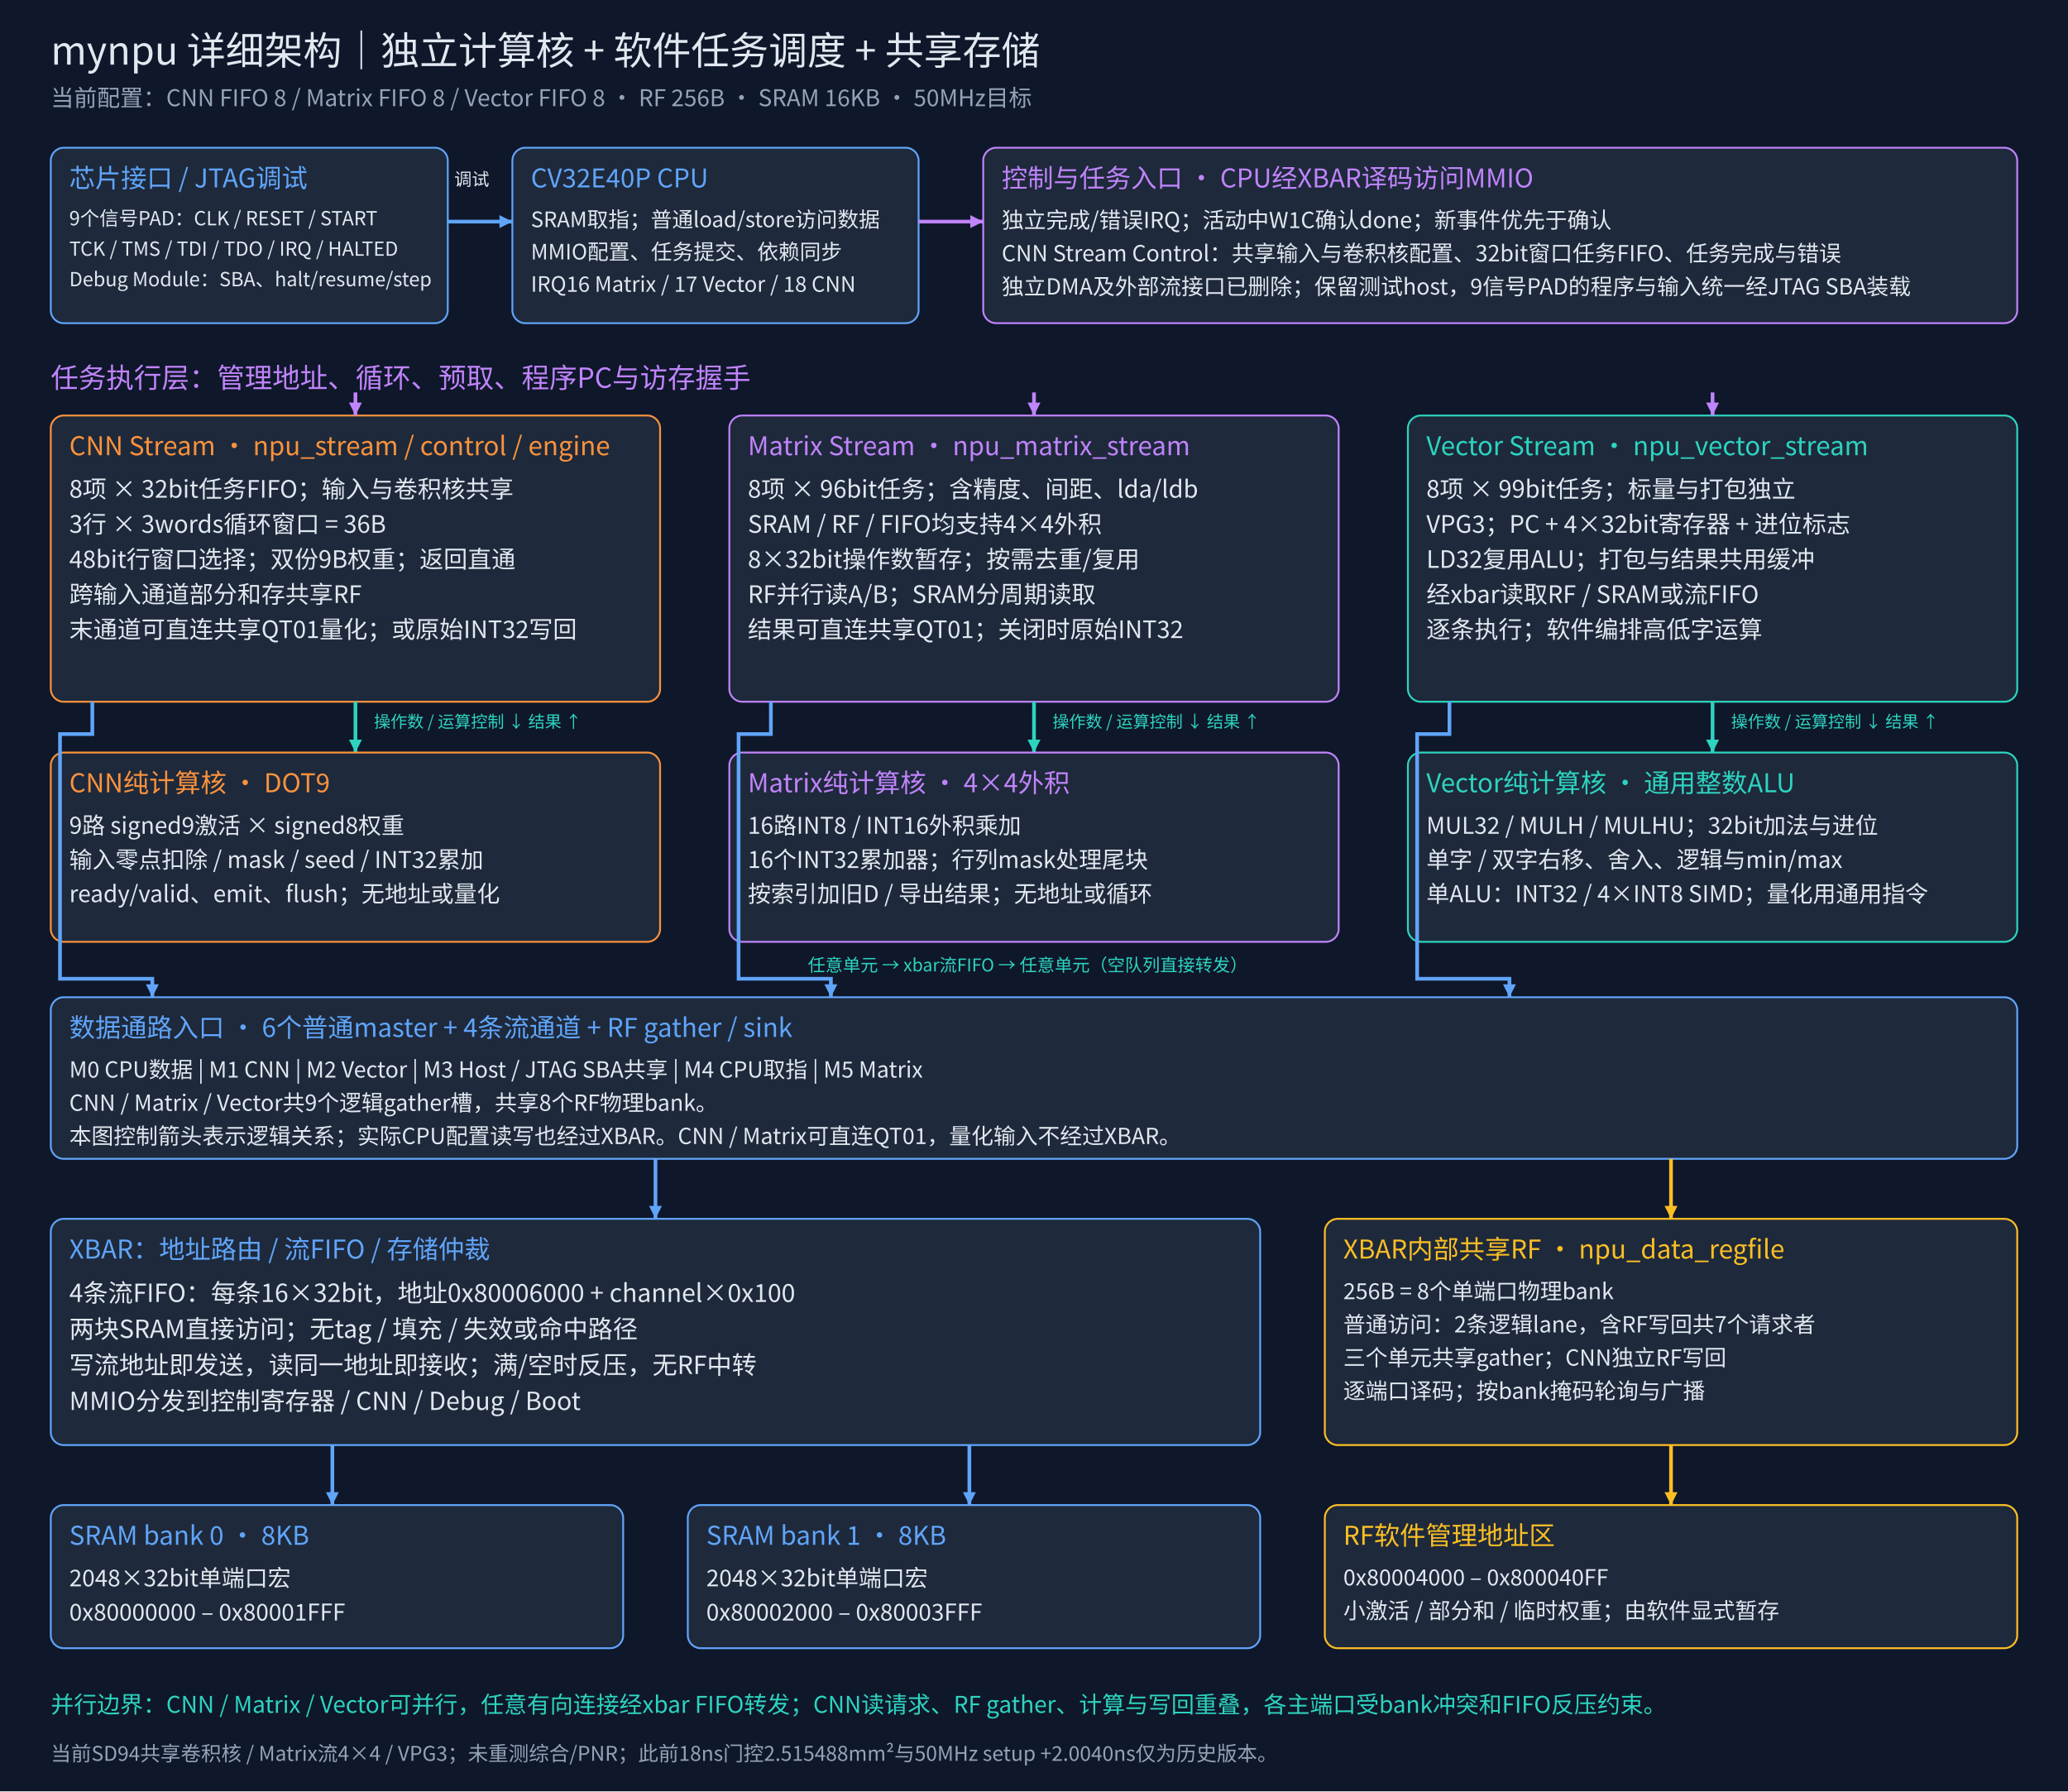
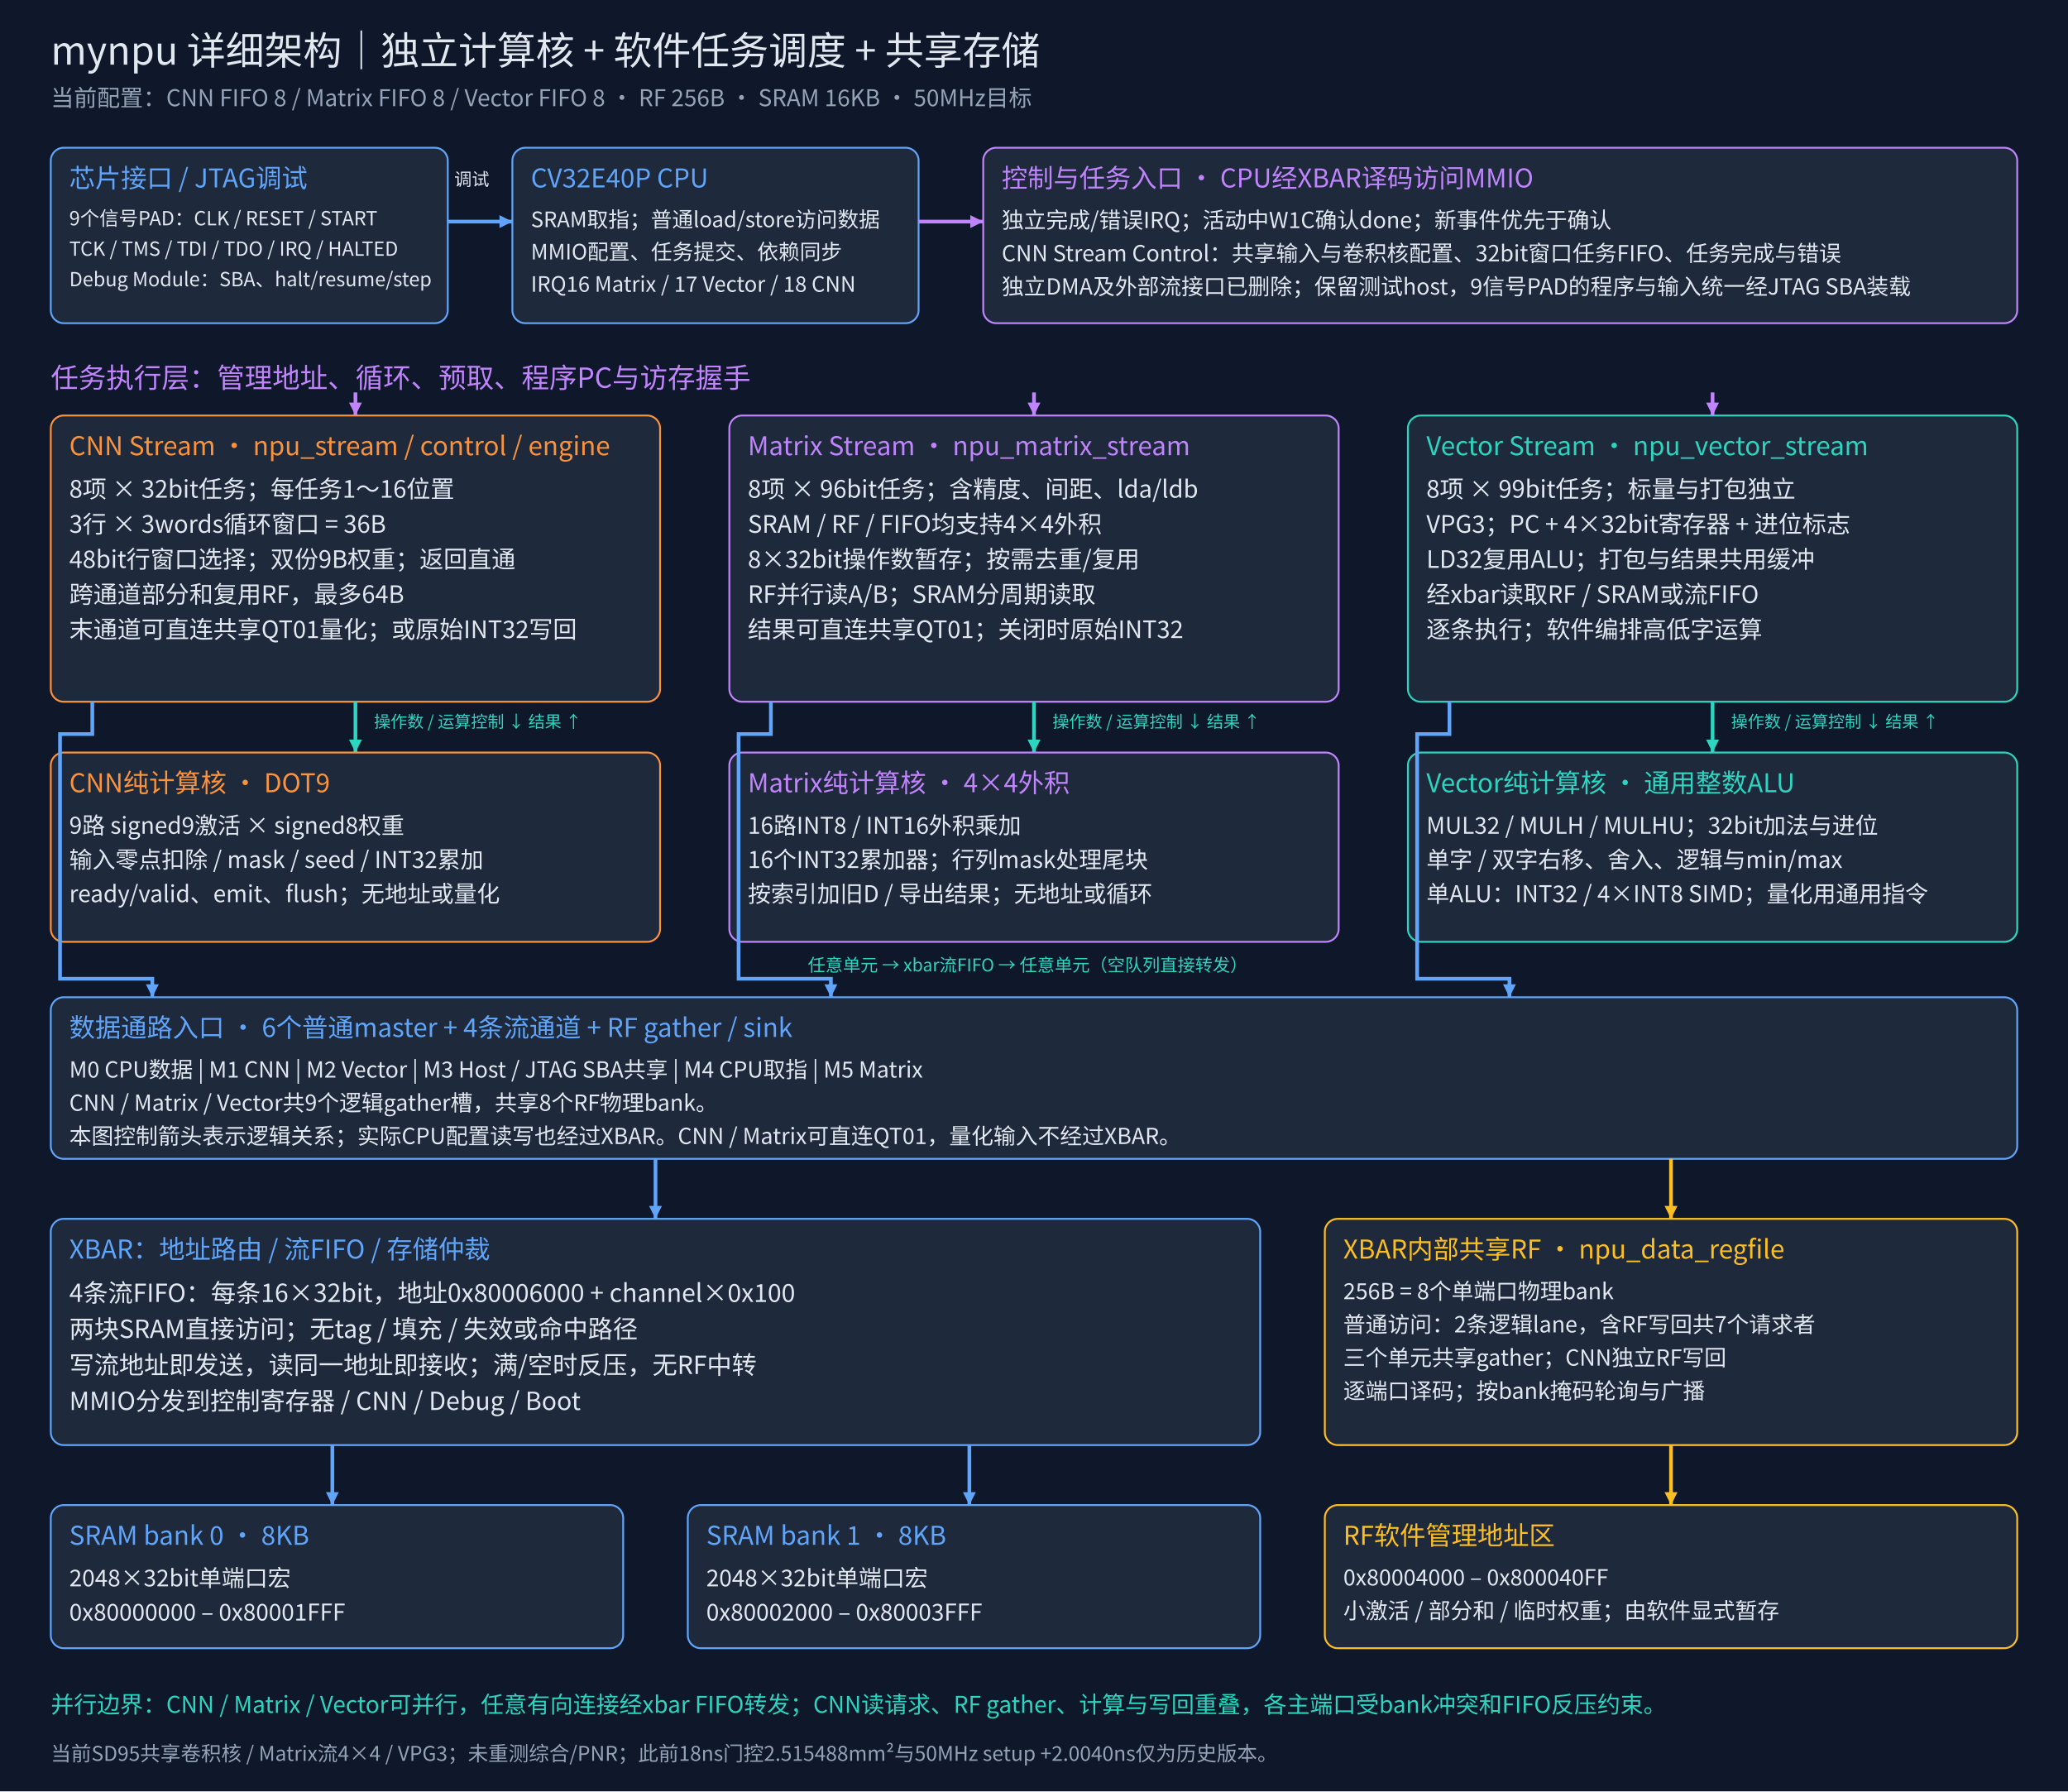
<svg xmlns="http://www.w3.org/2000/svg" width="2240" height="1940" viewBox="0 0 2240 1940">
  <rect width="2240" height="1940" fill="#0f172a" />
  <text x="55" y="70" font-family="Noto Sans CJK SC,sans-serif" font-size="42" fill="#e2e8f0">mynpu 详细架构｜独立计算核 + 软件任务调度 + 共享存储</text>
  <text x="55" y="115" font-family="Noto Sans CJK SC,sans-serif" font-size="25" fill="#94a3b8">当前配置：CNN FIFO 8 / Matrix FIFO 8 / Vector FIFO 8 · RF 256B · SRAM 16KB · 50MHz目标</text>
  <rect x="55" y="160" width="430" height="190" rx="14" fill="#1e293b" stroke="#60a5fa" stroke-width="2" />
  <text x="75" y="203" font-family="Noto Sans CJK SC,sans-serif" font-size="28" fill="#60a5fa">芯片接口 / JTAG调试</text>
  <text x="75" y="244" font-family="Noto Sans CJK SC,sans-serif" font-size="21" fill="#e2e8f0">9个信号PAD：CLK / RESET / START</text>
  <text x="75" y="277" font-family="Noto Sans CJK SC,sans-serif" font-size="21" fill="#e2e8f0">TCK / TMS / TDI / TDO / IRQ / HALTED</text>
  <text x="75" y="310" font-family="Noto Sans CJK SC,sans-serif" font-size="21" fill="#e2e8f0">Debug Module：SBA、halt/resume/step</text>
  <rect x="555" y="160" width="440" height="190" rx="14" fill="#1e293b" stroke="#60a5fa" stroke-width="2" />
  <text x="575" y="203" font-family="Noto Sans CJK SC,sans-serif" font-size="28" fill="#60a5fa">CV32E40P CPU</text>
  <text x="575" y="246" font-family="Noto Sans CJK SC,sans-serif" font-size="23" fill="#e2e8f0">SRAM取指；普通load/store访问数据</text>
  <text x="575" y="281" font-family="Noto Sans CJK SC,sans-serif" font-size="23" fill="#e2e8f0">MMIO配置、任务提交、依赖同步</text>
  <text x="575" y="316" font-family="Noto Sans CJK SC,sans-serif" font-size="23" fill="#e2e8f0">IRQ16 Matrix / 17 Vector / 18 CNN</text>
  <rect x="1065" y="160" width="1120" height="190" rx="14" fill="#1e293b" stroke="#c084fc" stroke-width="2" />
  <text x="1085" y="203" font-family="Noto Sans CJK SC,sans-serif" font-size="28" fill="#c084fc">控制与任务入口  ·  CPU经XBAR译码访问MMIO</text>
  <text x="1085" y="247" font-family="Noto Sans CJK SC,sans-serif" font-size="24" fill="#e2e8f0">独立完成/错误IRQ；活动中W1C确认done；新事件优先于确认</text>
  <text x="1085" y="283" font-family="Noto Sans CJK SC,sans-serif" font-size="24" fill="#e2e8f0">CNN Stream Control：共享输入与卷积核配置、32bit窗口任务FIFO、任务完成与错误</text>
  <text x="1085" y="319" font-family="Noto Sans CJK SC,sans-serif" font-size="24" fill="#e2e8f0">独立DMA及外部流接口已删除；保留测试host，9信号PAD的程序与输入统一经JTAG SBA装载</text>
  <polyline points="485,240 555,240" fill="none" stroke="#60a5fa" stroke-width="4" />
  <polygon points="555,240 541.0,233.0 541.0,247.0" fill="#60a5fa" />
  <polyline points="995,240 1065,240" fill="none" stroke="#c084fc" stroke-width="4" />
  <polygon points="1065,240 1051.0,233.0 1051.0,247.0" fill="#c084fc" />
  <text x="492" y="201" font-family="Noto Sans CJK SC,sans-serif" font-size="19" fill="#e2e8f0">调试</text>
  <text x="55" y="420" font-family="Noto Sans CJK SC,sans-serif" font-size="30" fill="#c084fc">任务执行层：管理地址、循环、预取、程序PC与访存握手</text>
  <rect x="55" y="450" width="660" height="310" rx="14" fill="#1e293b" stroke="#fb923c" stroke-width="2" />
  <text x="75" y="493" font-family="Noto Sans CJK SC,sans-serif" font-size="28" fill="#fb923c">CNN Stream  ·  npu_stream / control / engine</text>
-   <text x="75" y="539" font-family="Noto Sans CJK SC,sans-serif" font-size="26" fill="#e2e8f0">8项 × 32bit任务FIFO；输入与卷积核共享</text>
+   <text x="75" y="539" font-family="Noto Sans CJK SC,sans-serif" font-size="26" fill="#e2e8f0">8项 × 32bit任务；每任务1～16位置</text>
  <text x="75" y="577" font-family="Noto Sans CJK SC,sans-serif" font-size="26" fill="#e2e8f0">3行 × 3words循环窗口 = 36B</text>
  <text x="75" y="615" font-family="Noto Sans CJK SC,sans-serif" font-size="26" fill="#e2e8f0">48bit行窗口选择；双份9B权重；返回直通</text>
-   <text x="75" y="653" font-family="Noto Sans CJK SC,sans-serif" font-size="26" fill="#e2e8f0">跨输入通道部分和存共享RF</text>
+   <text x="75" y="653" font-family="Noto Sans CJK SC,sans-serif" font-size="26" fill="#e2e8f0">跨通道部分和复用RF，最多64B</text>
  <text x="75" y="691" font-family="Noto Sans CJK SC,sans-serif" font-size="26" fill="#e2e8f0">末通道可直连共享QT01量化；或原始INT32写回</text>
  <rect x="790" y="450" width="660" height="310" rx="14" fill="#1e293b" stroke="#c084fc" stroke-width="2" />
  <text x="810" y="493" font-family="Noto Sans CJK SC,sans-serif" font-size="28" fill="#c084fc">Matrix Stream  ·  npu_matrix_stream</text>
  <text x="810" y="539" font-family="Noto Sans CJK SC,sans-serif" font-size="26" fill="#e2e8f0">8项 × 96bit任务；含精度、间距、lda/ldb</text>
  <text x="810" y="577" font-family="Noto Sans CJK SC,sans-serif" font-size="26" fill="#e2e8f0">SRAM / RF / FIFO均支持4×4外积</text>
  <text x="810" y="615" font-family="Noto Sans CJK SC,sans-serif" font-size="26" fill="#e2e8f0">8×32bit操作数暂存；按需去重/复用</text>
  <text x="810" y="653" font-family="Noto Sans CJK SC,sans-serif" font-size="26" fill="#e2e8f0">RF并行读A/B；SRAM分周期读取</text>
  <text x="810" y="691" font-family="Noto Sans CJK SC,sans-serif" font-size="26" fill="#e2e8f0">结果可直连共享QT01；关闭时原始INT32</text>
  <rect x="1525" y="450" width="660" height="310" rx="14" fill="#1e293b" stroke="#2dd4bf" stroke-width="2" />
  <text x="1545" y="493" font-family="Noto Sans CJK SC,sans-serif" font-size="28" fill="#2dd4bf">Vector Stream  ·  npu_vector_stream</text>
  <text x="1545" y="539" font-family="Noto Sans CJK SC,sans-serif" font-size="26" fill="#e2e8f0">8项 × 99bit任务；标量与打包独立</text>
  <text x="1545" y="577" font-family="Noto Sans CJK SC,sans-serif" font-size="26" fill="#e2e8f0">VPG3；PC + 4×32bit寄存器 + 进位标志</text>
  <text x="1545" y="615" font-family="Noto Sans CJK SC,sans-serif" font-size="26" fill="#e2e8f0">LD32复用ALU；打包与结果共用缓冲</text>
  <text x="1545" y="653" font-family="Noto Sans CJK SC,sans-serif" font-size="26" fill="#e2e8f0">经xbar读取RF / SRAM或流FIFO</text>
  <text x="1545" y="691" font-family="Noto Sans CJK SC,sans-serif" font-size="26" fill="#e2e8f0">逐条执行；软件编排高低字运算</text>
  <polyline points="385,425 385,450" fill="none" stroke="#c084fc" stroke-width="4" />
  <polygon points="385,450 392.0,436.0 378.0,436.0" fill="#c084fc" />
  <polyline points="1120,425 1120,450" fill="none" stroke="#c084fc" stroke-width="4" />
  <polygon points="1120,450 1127.0,436.0 1113.0,436.0" fill="#c084fc" />
  <polyline points="1855,425 1855,450" fill="none" stroke="#c084fc" stroke-width="4" />
  <polygon points="1855,450 1862.0,436.0 1848.0,436.0" fill="#c084fc" />
  <polyline points="385,760 385,815" fill="none" stroke="#2dd4bf" stroke-width="4" />
  <polygon points="385,815 392.0,801.0 378.0,801.0" fill="#2dd4bf" />
  <text x="405" y="788" font-family="Noto Sans CJK SC,sans-serif" font-size="18" fill="#2dd4bf">操作数 / 运算控制 ↓  结果 ↑</text>
  <polyline points="1120,760 1120,815" fill="none" stroke="#2dd4bf" stroke-width="4" />
  <polygon points="1120,815 1127.0,801.0 1113.0,801.0" fill="#2dd4bf" />
  <text x="1140" y="788" font-family="Noto Sans CJK SC,sans-serif" font-size="18" fill="#2dd4bf">操作数 / 运算控制 ↓  结果 ↑</text>
  <polyline points="1855,760 1855,815" fill="none" stroke="#2dd4bf" stroke-width="4" />
  <polygon points="1855,815 1862.0,801.0 1848.0,801.0" fill="#2dd4bf" />
  <text x="1875" y="788" font-family="Noto Sans CJK SC,sans-serif" font-size="18" fill="#2dd4bf">操作数 / 运算控制 ↓  结果 ↑</text>
  <rect x="55" y="815" width="660" height="205" rx="14" fill="#1e293b" stroke="#fb923c" stroke-width="2" />
  <text x="75" y="858" font-family="Noto Sans CJK SC,sans-serif" font-size="28" fill="#fb923c">CNN纯计算核  ·  DOT9</text>
  <text x="75" y="903" font-family="Noto Sans CJK SC,sans-serif" font-size="25" fill="#e2e8f0">9路 signed9激活 × signed8权重</text>
  <text x="75" y="940" font-family="Noto Sans CJK SC,sans-serif" font-size="25" fill="#e2e8f0">输入零点扣除 / mask / seed / INT32累加</text>
  <text x="75" y="977" font-family="Noto Sans CJK SC,sans-serif" font-size="25" fill="#e2e8f0">ready/valid、emit、flush；无地址或量化</text>
  <rect x="790" y="815" width="660" height="205" rx="14" fill="#1e293b" stroke="#c084fc" stroke-width="2" />
  <text x="810" y="858" font-family="Noto Sans CJK SC,sans-serif" font-size="28" fill="#c084fc">Matrix纯计算核  ·  4×4外积</text>
  <text x="810" y="903" font-family="Noto Sans CJK SC,sans-serif" font-size="25" fill="#e2e8f0">16路INT8 / INT16外积乘加</text>
  <text x="810" y="940" font-family="Noto Sans CJK SC,sans-serif" font-size="25" fill="#e2e8f0">16个INT32累加器；行列mask处理尾块</text>
  <text x="810" y="977" font-family="Noto Sans CJK SC,sans-serif" font-size="25" fill="#e2e8f0">按索引加旧D / 导出结果；无地址或循环</text>
  <rect x="1525" y="815" width="660" height="205" rx="14" fill="#1e293b" stroke="#2dd4bf" stroke-width="2" />
  <text x="1545" y="858" font-family="Noto Sans CJK SC,sans-serif" font-size="28" fill="#2dd4bf">Vector纯计算核  ·  通用整数ALU</text>
  <text x="1545" y="903" font-family="Noto Sans CJK SC,sans-serif" font-size="25" fill="#e2e8f0">MUL32 / MULH / MULHU；32bit加法与进位</text>
  <text x="1545" y="940" font-family="Noto Sans CJK SC,sans-serif" font-size="25" fill="#e2e8f0">单字 / 双字右移、舍入、逻辑与min/max</text>
  <text x="1545" y="977" font-family="Noto Sans CJK SC,sans-serif" font-size="25" fill="#e2e8f0">单ALU：INT32 / 4×INT8 SIMD；量化用通用指令</text>
  <text x="875" y="1052" font-family="Noto Sans CJK SC,sans-serif" font-size="19" fill="#2dd4bf">任意单元 → xbar流FIFO → 任意单元（空队列直接转发）</text>
  <rect x="55" y="1080" width="2130" height="175" rx="14" fill="#1e293b" stroke="#60a5fa" stroke-width="2" />
  <text x="75" y="1123" font-family="Noto Sans CJK SC,sans-serif" font-size="28" fill="#60a5fa">数据通路入口  ·  6个普通master + 4条流通道 + RF gather / sink</text>
  <text x="75" y="1167" font-family="Noto Sans CJK SC,sans-serif" font-size="24" fill="#e2e8f0">M0 CPU数据  |  M1 CNN  |  M2 Vector  |  M3 Host / JTAG SBA共享  |  M4 CPU取指  |  M5 Matrix</text>
  <text x="75" y="1203" font-family="Noto Sans CJK SC,sans-serif" font-size="24" fill="#e2e8f0">CNN / Matrix / Vector共9个逻辑gather槽，共享8个RF物理bank。</text>
  <text x="75" y="1239" font-family="Noto Sans CJK SC,sans-serif" font-size="24" fill="#e2e8f0">本图控制箭头表示逻辑关系；实际CPU配置读写也经过XBAR。CNN / Matrix可直连QT01，量化输入不经过XBAR。</text>
  <polyline points="100,760 100,795 65,795 65,1060 165,1060 165,1080" fill="none" stroke="#60a5fa" stroke-width="4" />
  <polygon points="165,1080 172.0,1066.0 158.0,1066.0" fill="#60a5fa" />
  <polyline points="835,760 835,795 800,795 800,1060 900,1060 900,1080" fill="none" stroke="#60a5fa" stroke-width="4" />
  <polygon points="900,1080 907.0,1066.0 893.0,1066.0" fill="#60a5fa" />
  <polyline points="1570,760 1570,795 1535,795 1535,1060 1635,1060 1635,1080" fill="none" stroke="#60a5fa" stroke-width="4" />
  <polygon points="1635,1080 1642.0,1066.0 1628.0,1066.0" fill="#60a5fa" />
  <rect x="55" y="1320" width="1310" height="245" rx="14" fill="#1e293b" stroke="#60a5fa" stroke-width="2" />
  <text x="75" y="1363" font-family="Noto Sans CJK SC,sans-serif" font-size="28" fill="#60a5fa">XBAR：地址路由 / 流FIFO / 存储仲裁</text>
  <text x="75" y="1410" font-family="Noto Sans CJK SC,sans-serif" font-size="27" fill="#e2e8f0">4条流FIFO：每条16×32bit，地址0x80006000 + channel×0x100</text>
  <text x="75" y="1449" font-family="Noto Sans CJK SC,sans-serif" font-size="27" fill="#e2e8f0">两块SRAM直接访问；无tag / 填充 / 失效或命中路径</text>
  <text x="75" y="1488" font-family="Noto Sans CJK SC,sans-serif" font-size="27" fill="#e2e8f0">写流地址即发送，读同一地址即接收；满/空时反压，无RF中转</text>
  <text x="75" y="1527" font-family="Noto Sans CJK SC,sans-serif" font-size="27" fill="#e2e8f0">MMIO分发到控制寄存器 / CNN / Debug / Boot</text>
  <rect x="1435" y="1320" width="750" height="245" rx="14" fill="#1e293b" stroke="#fbbf24" stroke-width="2" />
  <text x="1455" y="1363" font-family="Noto Sans CJK SC,sans-serif" font-size="28" fill="#fbbf24">XBAR内部共享RF  ·  npu_data_regfile</text>
  <text x="1455" y="1407" font-family="Noto Sans CJK SC,sans-serif" font-size="24" fill="#e2e8f0">256B = 8个单端口物理bank</text>
  <text x="1455" y="1443" font-family="Noto Sans CJK SC,sans-serif" font-size="24" fill="#e2e8f0">普通访问：2条逻辑lane，含RF写回共7个请求者</text>
  <text x="1455" y="1479" font-family="Noto Sans CJK SC,sans-serif" font-size="24" fill="#e2e8f0">三个单元共享gather；CNN独立RF写回</text>
  <text x="1455" y="1515" font-family="Noto Sans CJK SC,sans-serif" font-size="24" fill="#e2e8f0">逐端口译码；按bank掩码轮询与广播</text>
  <polyline points="710,1255 710,1320" fill="none" stroke="#60a5fa" stroke-width="4" />
  <polygon points="710,1320 717.0,1306.0 703.0,1306.0" fill="#60a5fa" />
  <polyline points="1810,1255 1810,1320" fill="none" stroke="#fbbf24" stroke-width="4" />
  <polygon points="1810,1320 1817.0,1306.0 1803.0,1306.0" fill="#fbbf24" />
  <rect x="55" y="1630" width="620" height="155" rx="14" fill="#1e293b" stroke="#60a5fa" stroke-width="2" />
  <text x="75" y="1673" font-family="Noto Sans CJK SC,sans-serif" font-size="28" fill="#60a5fa">SRAM bank 0  ·  8KB</text>
  <text x="75" y="1718" font-family="Noto Sans CJK SC,sans-serif" font-size="25" fill="#e2e8f0">2048×32bit单端口宏</text>
  <text x="75" y="1755" font-family="Noto Sans CJK SC,sans-serif" font-size="25" fill="#e2e8f0">0x80000000 – 0x80001FFF</text>
  <rect x="745" y="1630" width="620" height="155" rx="14" fill="#1e293b" stroke="#60a5fa" stroke-width="2" />
  <text x="765" y="1673" font-family="Noto Sans CJK SC,sans-serif" font-size="28" fill="#60a5fa">SRAM bank 1  ·  8KB</text>
  <text x="765" y="1718" font-family="Noto Sans CJK SC,sans-serif" font-size="25" fill="#e2e8f0">2048×32bit单端口宏</text>
  <text x="765" y="1755" font-family="Noto Sans CJK SC,sans-serif" font-size="25" fill="#e2e8f0">0x80002000 – 0x80003FFF</text>
  <polyline points="360,1565 360,1630" fill="none" stroke="#60a5fa" stroke-width="4" />
  <polygon points="360,1630 367.0,1616.0 353.0,1616.0" fill="#60a5fa" />
  <polyline points="1050,1565 1050,1630" fill="none" stroke="#60a5fa" stroke-width="4" />
  <polygon points="1050,1630 1057.0,1616.0 1043.0,1616.0" fill="#60a5fa" />
  <rect x="1435" y="1630" width="750" height="155" rx="14" fill="#1e293b" stroke="#fbbf24" stroke-width="2" />
  <text x="1455" y="1673" font-family="Noto Sans CJK SC,sans-serif" font-size="28" fill="#fbbf24">RF软件管理地址区</text>
  <text x="1455" y="1717" font-family="Noto Sans CJK SC,sans-serif" font-size="24" fill="#e2e8f0">0x80004000 – 0x800040FF</text>
  <text x="1455" y="1753" font-family="Noto Sans CJK SC,sans-serif" font-size="24" fill="#e2e8f0">小激活 / 部分和 / 临时权重；由软件显式暂存</text>
  <polyline points="1810,1565 1810,1630" fill="none" stroke="#fbbf24" stroke-width="4" />
  <polygon points="1810,1630 1817.0,1616.0 1803.0,1616.0" fill="#fbbf24" />
  <text x="55" y="1855" font-family="Noto Sans CJK SC,sans-serif" font-size="25" fill="#2dd4bf">并行边界：CNN / Matrix / Vector可并行，任意有向连接经xbar FIFO转发；CNN读请求、RF gather、计算与写回重叠，各主端口受bank冲突和FIFO反压约束。</text>
-   <text x="55" y="1907" font-family="Noto Sans CJK SC,sans-serif" font-size="22" fill="#94a3b8">当前SD94共享卷积核 / Matrix流4×4 / VPG3；未重测综合/PNR；此前18ns门控2.515488mm²与50MHz setup +2.0040ns仅为历史版本。</text>
+   <text x="55" y="1907" font-family="Noto Sans CJK SC,sans-serif" font-size="22" fill="#94a3b8">当前SD95共享卷积核 / Matrix流4×4 / VPG3；未重测综合/PNR；此前18ns门控2.515488mm²与50MHz setup +2.0040ns仅为历史版本。</text>
</svg>
